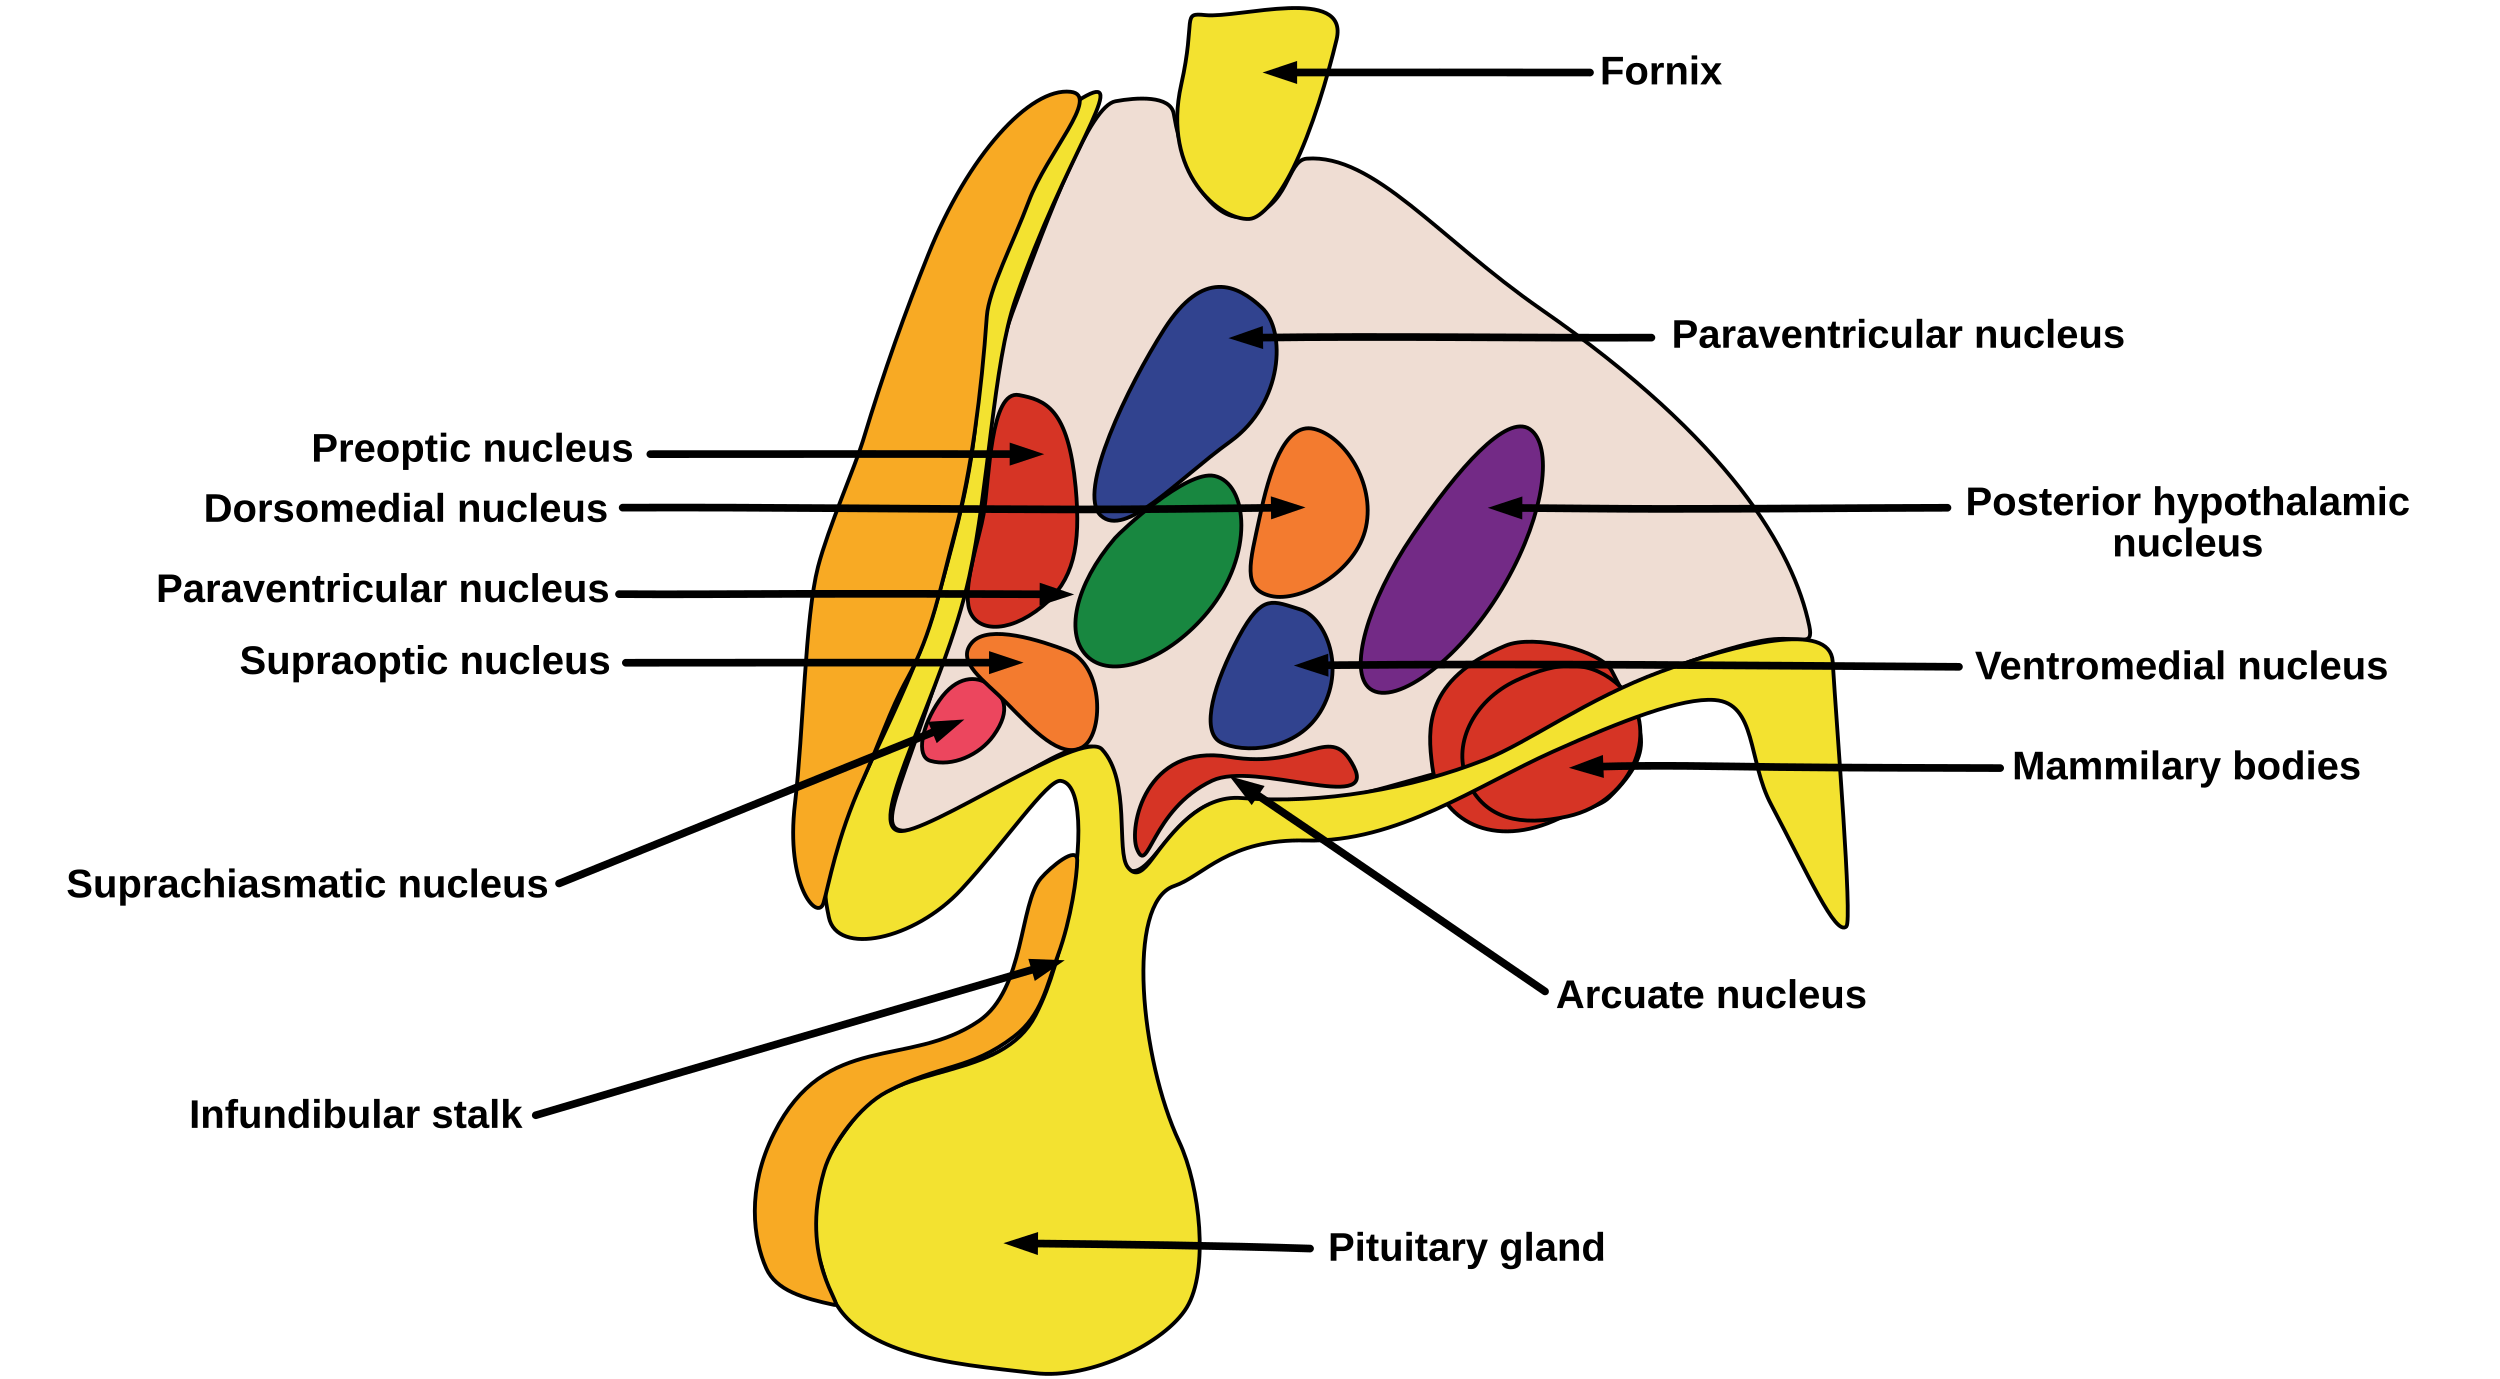
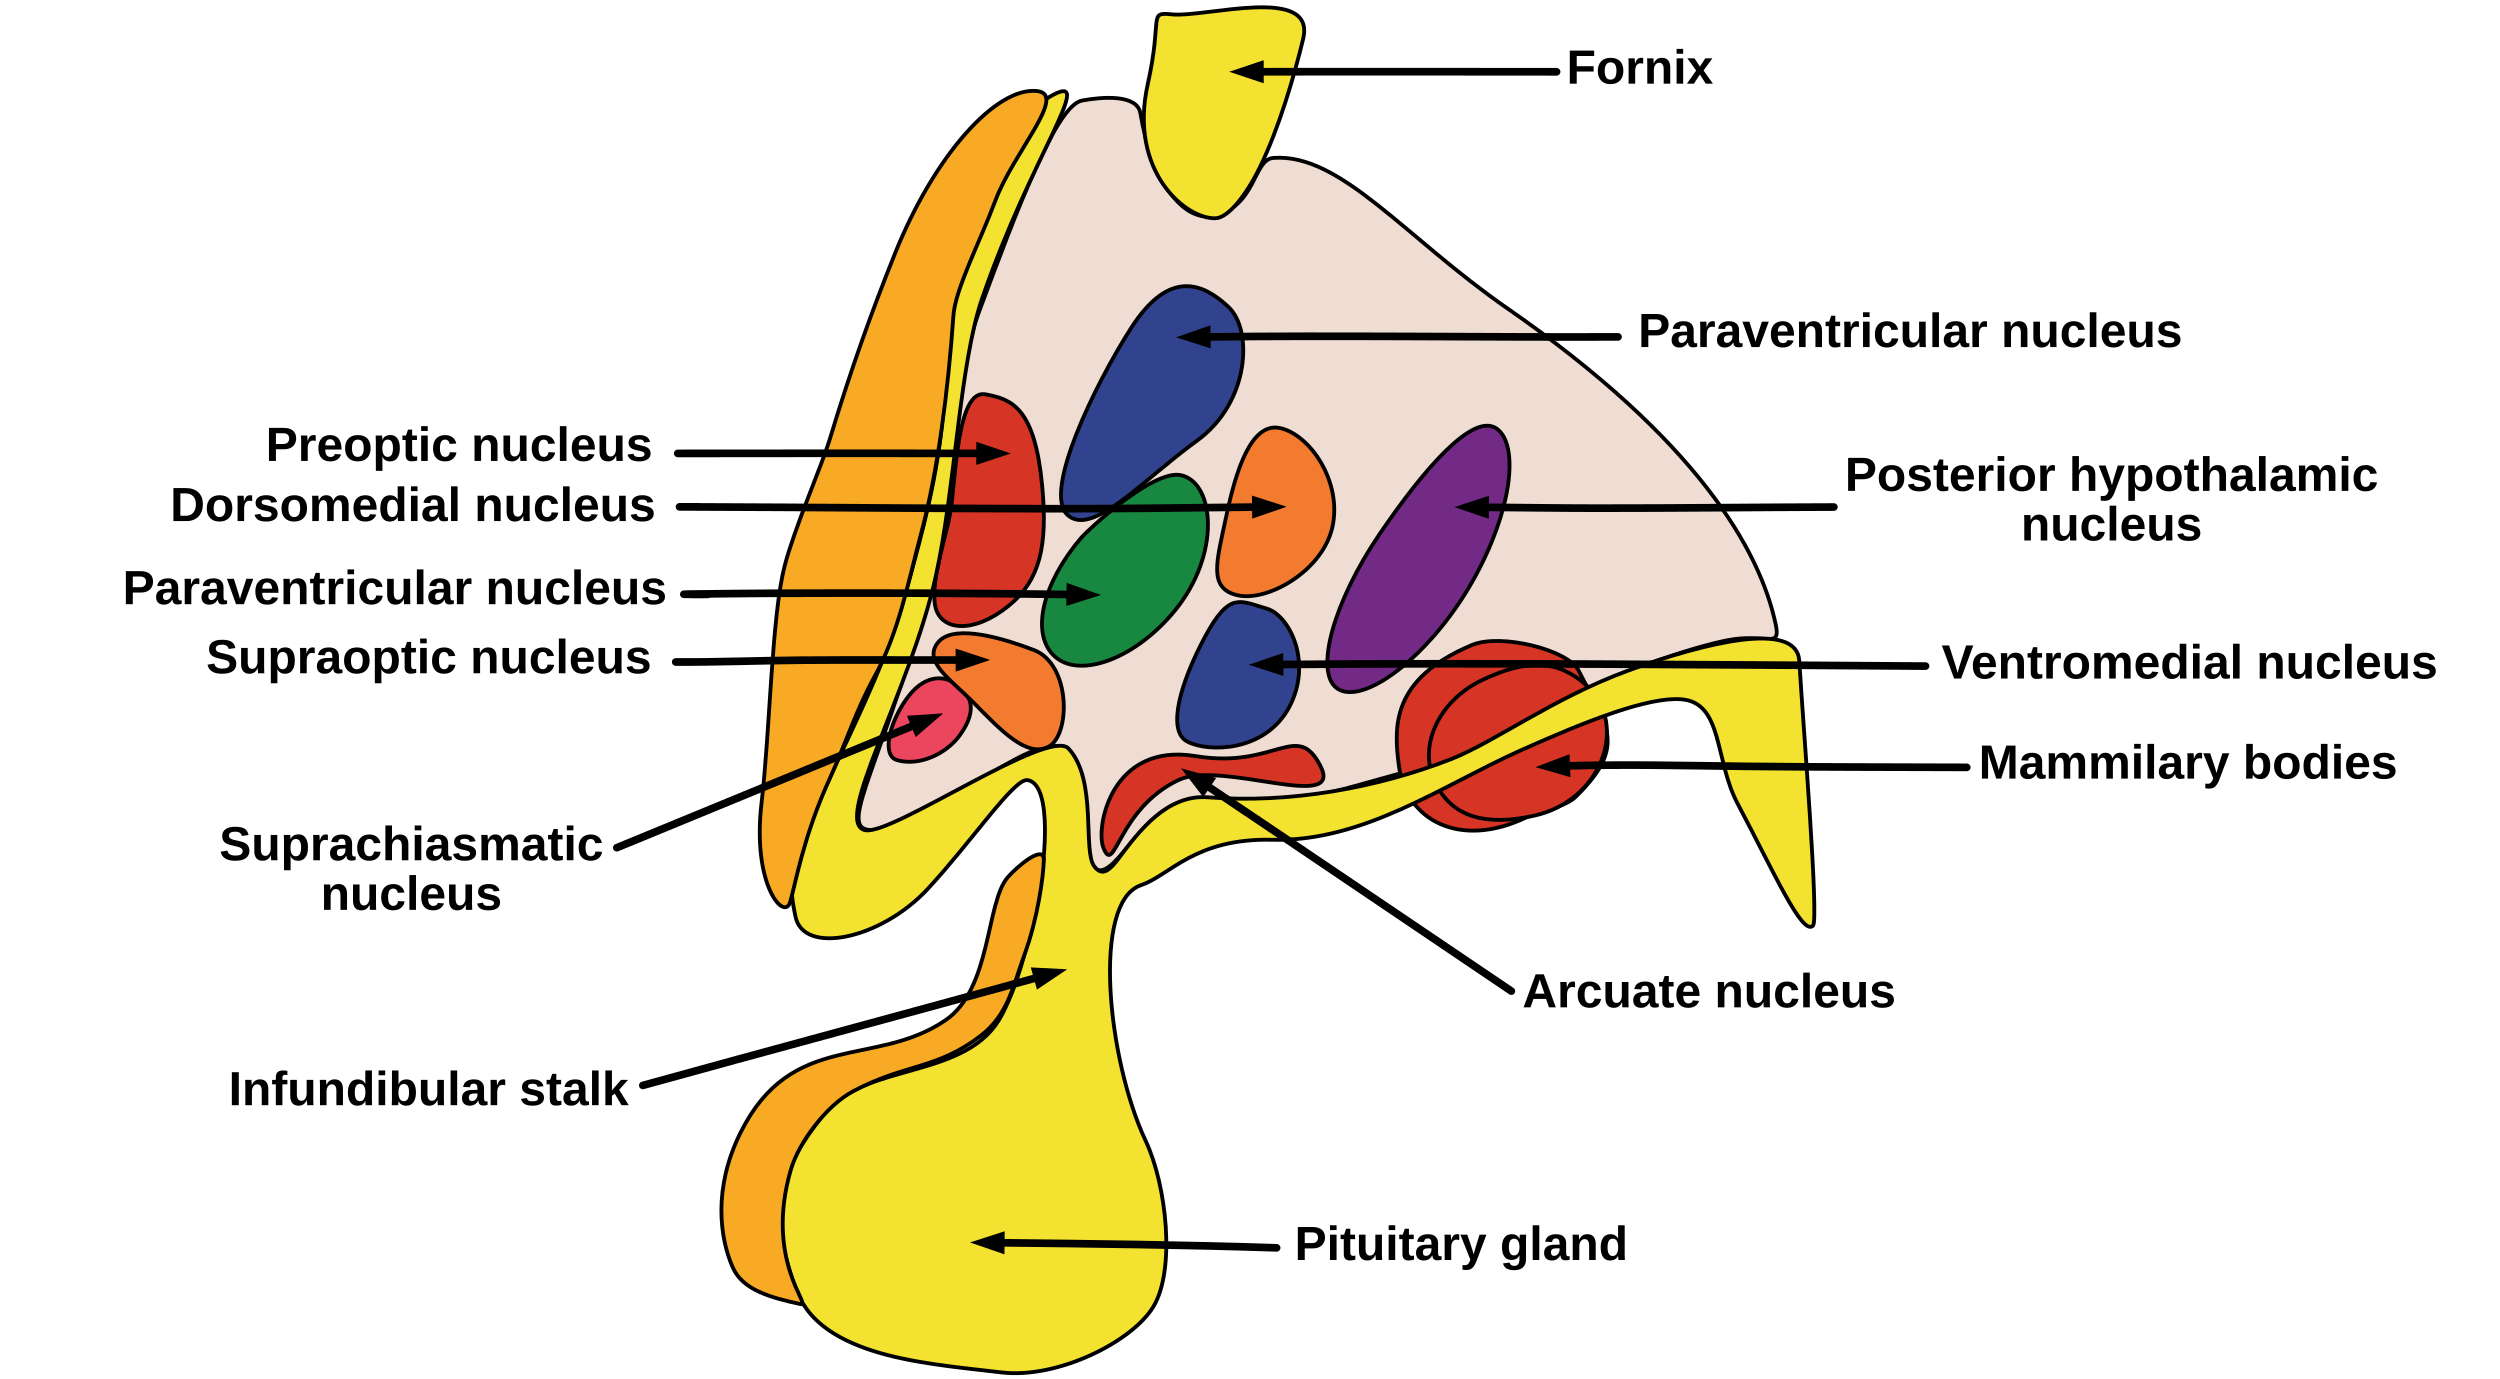
<svg xmlns="http://www.w3.org/2000/svg" width="100%" height="100%" viewBox="0 0 1302 718" version="1.1" xml:space="preserve" style="fill-rule:evenodd;clip-rule:evenodd;stroke-linecap:round;stroke-linejoin:round;stroke-miterlimit:1.5;">
  <g>
-     <text x="1047.92px" y="405.88px" style="font-family:'Arial-BoldMT', 'Arial', sans-serif;font-weight:700;font-size:20.833px;">Mammilary bodies</text>
-     <text x="810.279px" y="525.007px" style="font-family:'Arial-BoldMT', 'Arial', sans-serif;font-weight:700;font-size:20.833px;">Arcuate nucleus</text>
-     <text x="870.569px" y="181.118px" style="font-family:'Arial-BoldMT', 'Arial', sans-serif;font-weight:700;font-size:20.833px;">Paraventricular nucleus</text>
-     <text x="833.281px" y="43.947px" style="font-family:'Arial-BoldMT', 'Arial', sans-serif;font-weight:700;font-size:20.833px;">Fornix</text>
-     <text x="98.509px" y="587.4px" style="font-family:'Arial-BoldMT', 'Arial', sans-serif;font-weight:700;font-size:20.833px;">Infundibular stalk</text>
-     <text x="34.528px" y="467.347px" style="font-family:'Arial-BoldMT', 'Arial', sans-serif;font-weight:700;font-size:20.833px;">Suprachiasmatic nucleus</text>
-     <text x="124.752px" y="351.023px" style="font-family:'Arial-BoldMT', 'Arial', sans-serif;font-weight:700;font-size:20.833px;">Supraoptic nucleus</text>
-     <text x="81.286px" y="313.534px" style="font-family:'Arial-BoldMT', 'Arial', sans-serif;font-weight:700;font-size:20.833px;">Paraventricular nucleus</text>
-     <text x="162.139px" y="240.425px" style="font-family:'Arial-BoldMT', 'Arial', sans-serif;font-weight:700;font-size:20.833px;">Preoptic nucleus</text>
-     <text x="106.051px" y="271.755px" style="font-family:'Arial-BoldMT', 'Arial', sans-serif;font-weight:700;font-size:20.833px;">Dorsomedial nucleus</text>
-     <text x="691.638px" y="656.601px" style="font-family:'Arial-BoldMT', 'Arial', sans-serif;font-weight:700;font-size:20.833px;">Pituitary gland</text>
-     <g transform="matrix(2,0,0,2,93.9429,-364.504)">
-       <text x="464.844px" y="316.386px" style="font-family:'Arial-BoldMT', 'Arial', sans-serif;font-weight:700;font-size:10.417px;">Posterior hypothalamic</text>
-       <text x="503.047px" y="327.143px" style="font-family:'Arial-BoldMT', 'Arial', sans-serif;font-weight:700;font-size:10.417px;">nucleus</text>
+     <text x="1030.52px" y="405.501px" style="font-family:'Arial-BoldMT', 'Arial', sans-serif;font-weight:700;font-size:25px;">Mammilary bodies</text>
+     <text x="792.876px" y="524.627px" style="font-family:'Arial-BoldMT', 'Arial', sans-serif;font-weight:700;font-size:25px;">Arcuate nucleus</text>
+     <text x="853.166px" y="180.739px" style="font-family:'Arial-BoldMT', 'Arial', sans-serif;font-weight:700;font-size:25px;">Paraventricular nucleus</text>
+     <text x="815.878px" y="43.568px" style="font-family:'Arial-BoldMT', 'Arial', sans-serif;font-weight:700;font-size:25px;">Fornix</text>
+     <text x="119.075px" y="575.597px" style="font-family:'Arial-BoldMT', 'Arial', sans-serif;font-weight:700;font-size:25px;">Infundibular stalk</text>
+     <g transform="matrix(2,0,0,2,-815.482,-184.734)">
+       <text x="464.844px" y="316.386px" style="font-family:'Arial-BoldMT', 'Arial', sans-serif;font-weight:700;font-size:12.5px;">Suprachiasmatic</text>
+       <text x="491.248px" y="329.295px" style="font-family:'Arial-BoldMT', 'Arial', sans-serif;font-weight:700;font-size:12.5px;">nucleus</text>
    </g>
-     <text x="1028.56px" y="353.752px" style="font-family:'Arial-BoldMT', 'Arial', sans-serif;font-weight:700;font-size:20.833px;">V<tspan x="1041.31px 1052.9px " y="353.752px 353.752px ">en</tspan>tromedial nucleus</text>
+     <text x="107.349px" y="350.643px" style="font-family:'Arial-BoldMT', 'Arial', sans-serif;font-weight:700;font-size:25px;">Supraoptic nucleus</text>
+     <text x="63.883px" y="314.655px" style="font-family:'Arial-BoldMT', 'Arial', sans-serif;font-weight:700;font-size:25px;">Paraventricular nucleus</text>
+     <text x="138.413px" y="240.046px" style="font-family:'Arial-BoldMT', 'Arial', sans-serif;font-weight:700;font-size:25px;">Preoptic nucleus</text>
+     <text x="88.648px" y="271.375px" style="font-family:'Arial-BoldMT', 'Arial', sans-serif;font-weight:700;font-size:25px;">Dorsomedial nucleus</text>
+     <text x="674.235px" y="656.221px" style="font-family:'Arial-BoldMT', 'Arial', sans-serif;font-weight:700;font-size:25px;">Pituitary gland</text>
+     <g transform="matrix(2,0,0,2,31.1253,-377.123)">
+       <text x="464.844px" y="316.386px" style="font-family:'Arial-BoldMT', 'Arial', sans-serif;font-weight:700;font-size:12.5px;">Posterior hypothalamic</text>
+       <text x="510.687px" y="329.295px" style="font-family:'Arial-BoldMT', 'Arial', sans-serif;font-weight:700;font-size:12.5px;">nucleus</text>
+     </g>
+     <text x="1011.16px" y="353.372px" style="font-family:'Arial-BoldMT', 'Arial', sans-serif;font-weight:700;font-size:25px;">V<tspan x="1026.46px 1040.36px " y="353.372px 353.372px ">en</tspan>tromedial nucleus</text>
  </g>
  <g>
-     <path d="M588.406,453.295c-11.195,-4.522 0.669,-54.26 -16.553,-63.386c-17.219,-9.124 -68.689,39.773 -98.415,42.642c-21.995,2.123 0.564,-25.636 27.525,-122.779c4.029,-14.516 9.628,-34.339 12.092,-56.517c3.07,-27.625 3.694,-62.131 14.128,-90.245c20.465,-55.141 40.454,-107.798 53.748,-110.267c10.875,-2.02 28.732,-3.263 30.381,6.58c5.857,34.978 21.989,56.29 37.29,53.535c23.264,-4.188 21.182,-29.451 31.965,-30.235c35.046,-2.547 68.382,41.306 122.009,78.463c98.442,68.206 131.539,125.626 139.7,164.893c2.459,11.835 -4.888,5 -21.434,7.226c-16.426,2.21 -56.591,15.734 -83.781,28.934c-15.985,7.761 -61.937,34.582 -80.678,38.651c-14.884,3.231 -38.047,10.926 -51.495,13.345c-19.617,3.529 -45.038,2.26 -65.861,2.906c-25.773,0.8 -39.425,40.776 -50.621,36.254Z" style="fill:#efddd3;stroke:#000;stroke-width:2px;" />
-     <path d="M515.381,356.65c7.286,5.272 11.762,12.82 2.029,26.457c-7.232,10.134 -21.583,16.482 -32.873,13.13c-7.846,-2.33 -4.344,-18.465 4.65,-31.429c8.993,-12.964 19.37,-13.095 26.194,-8.158Z" style="fill:#ec465e;stroke:#000;stroke-width:2px;" />
-     <path d="M640.056,394.16c41.667,6.911 52.826,-18.829 65.042,5.182c12.406,24.385 -51.528,-3.252 -73.796,7.224c-32.016,15.061 -33.257,50.704 -39.268,35.3c-4.099,-10.505 3.928,-55.02 48.022,-47.706Z" style="fill:#d63425;stroke:#000;stroke-width:2px;" />
-     <path d="M555.894,338.932c19.331,7.433 19.208,44.524 7.361,50.462c-11.13,5.579 -24.502,-8.517 -39.036,-23.303c-11.606,-11.808 -26.701,-21.336 -18.069,-31.391c8.632,-10.055 36.252,-0.956 49.744,4.232Z" style="fill:#f37b2f;stroke:#000;stroke-width:2px;" />
-     <path d="M530.718,205.75c13.371,2.581 25.65,6.505 29.482,48.055c2.833,30.718 -1.058,48.722 -17.46,62.052c-18.604,15.119 -36.169,13.211 -38.405,-0.517c-2.142,-13.152 5.941,-35.771 7.905,-47.448c3.148,-18.723 3.422,-65.049 18.478,-62.142Z" style="fill:#d63425;stroke:#000;stroke-width:2px;" />
-     <path d="M677.148,317.364c11.837,3.44 24.151,28.163 11.567,51.474c-12.583,23.311 -42.238,23.544 -53.085,17.688c-10.847,-5.855 -3.093,-31.464 9.49,-54.775c12.584,-23.311 17.86,-18.504 32.028,-14.387Z" style="fill:#31438f;stroke:#000;stroke-width:2px;" />
-     <path d="M657.188,160.236c12.817,11.979 11.141,49.776 -16.457,69.713c-28.314,20.456 -54.629,50.515 -67.446,38.536c-12.817,-11.979 14.257,-67.625 33.056,-97.065c20.277,-31.755 38.03,-23.163 50.847,-11.184Z" style="fill:#31438f;stroke:#000;stroke-width:2px;" />
-     <path d="M632.5,247.868c17.466,3.86 20.974,41.057 -3.327,70.651c-20.204,24.604 -48.808,35.42 -62.076,24.065c-13.268,-11.355 -7.172,-38.106 13.528,-62.294c2.789,-3.258 37.12,-35.681 51.875,-32.422Z" style="fill:#188740;stroke:#000;stroke-width:2px;" />
-     <path d="M796.728,223.507c12.067,8.195 8.352,43.026 -12.599,79.9c-22.109,38.911 -57.242,65.175 -70.533,55.369c-11.738,-8.66 -1.673,-44.959 22.153,-80.043c23.827,-35.084 48.912,-63.421 60.979,-55.226Z" style="fill:#732a86;stroke:#000;stroke-width:2px;" />
-     <path d="M684.276,223.364c15.517,3.567 32.046,27.843 27.131,51.108c-4.916,23.265 -33.958,39.492 -49.475,35.924c-15.518,-3.568 -10.871,-17.583 -5.956,-40.848c4.915,-23.265 12.782,-49.752 28.3,-46.184Z" style="fill:#f37b2f;stroke:#000;stroke-width:2px;" />
-     <path d="M784.036,336.283c14.909,-6.236 50.103,2.499 55.541,13.394c14.153,28.357 26.007,38.653 -1.6,65.727c-5.505,5.399 -18.179,7.066 -25.697,10.679c-34.378,16.521 -62.599,1.724 -66.326,-26.852c-2.592,-19.871 -4.413,-45.174 38.082,-62.948Z" style="fill:#d63425;stroke:#000;stroke-width:2px;" />
-     <path d="M789.599,354.409c22.64,-10.677 39.311,-10.9 54.517,3.412c21.435,20.175 7.547,59.559 -27.734,67.362c-24.494,5.418 -42.747,1.383 -51.713,-17.629c-8.965,-19.011 2.29,-42.468 24.93,-53.145Z" style="fill:#d63425;stroke:#000;stroke-width:2px;" />
-     <path d="M565.867,49.786c22.254,-11.811 -11.287,31.719 -36.911,105.805c-11.858,34.283 -14.016,98.788 -24.143,144.648c-13.452,60.913 -54.265,128.774 -36.83,132.499c13.918,2.974 95.575,-53.696 105.926,-42.503c15.174,16.409 7.177,53.29 13.43,61.399c4.197,5.444 7.969,2.092 12.908,-4.519c10.249,-13.713 24.908,-33.19 46.302,-31.501c42.309,3.339 88.152,-4.815 126.786,-19.957c21.938,-8.598 53.617,-31.965 91.637,-45.894c40.136,-14.704 88.196,-26.522 89.484,-5.292c2.108,34.757 10.313,134.964 7.147,138.026c-5.634,5.45 -20.155,-27.539 -39.227,-63.533c-12.136,-22.903 -7.509,-52.704 -29.364,-54.4c-17.031,-1.321 -48.195,10.713 -84.168,26.846c-40.032,17.954 -81.338,47.495 -128.649,46.321c-40.592,-1.007 -53.436,18.543 -68.673,23.701c-25.527,8.643 -17.495,90.5 2.576,133.168c10.98,23.343 15.518,67.292 3.963,86.325c-11.096,18.278 -49.762,37.635 -78.97,34.215c-21.565,-2.526 -47.429,-4.771 -67.857,-11.48c-35.946,-11.807 -39.239,-30.36 -43.413,-44.32c-5.754,-19.24 -15.338,-35.766 18.626,-78.746c21.749,-27.523 75.253,-17.564 92.857,-51.856c8.624,-16.798 12.291,-33.593 16.672,-51.492c6.487,-26.501 9.795,-69.041 -3.602,-70.589c-6.932,-0.801 -29.032,32.136 -51.793,56.655c-24.471,26.362 -64.786,34.757 -68.913,14.359c-2.306,-11.402 -3.434,-17.232 2.324,-35.031c10.112,-31.259 42.088,-86.197 54.024,-129.782c6.489,-23.695 15.48,-54.05 19.237,-84.973c4.342,-35.736 3.031,-73.263 14.264,-94.471c25.225,-47.624 20.995,-71.233 44.35,-83.628Z" style="fill:#f3e230;stroke:#000;stroke-width:2px;" />
-     <path d="M557.572,47.809c16.007,1.808 -12.379,31.854 -21.855,57.236c-7.825,20.958 -20.818,45.874 -21.784,59.761c-2.751,39.511 -8.198,81.126 -16.537,112.332c-7.556,28.273 -11.812,52.588 -24.999,76.491c-8.962,16.245 -14.742,34.369 -23.199,52.996c-13.63,30.019 -17.602,54.722 -20.31,63.613c-3.067,10.071 -19.93,-9.092 -14.867,-51.716c4.4,-37.034 5.239,-97.269 12.024,-123.387c5.2,-20.016 19.464,-52.64 23.277,-65.265c11.38,-37.685 22.129,-67.317 34.071,-97.163c20.716,-51.775 52.982,-87.292 74.179,-84.898Z" style="fill:#f8aa24;stroke:#000;stroke-width:2px;" />
-     <path d="M561.011,448.1c-0.062,7.823 -3.064,30.429 -10.061,49.455c-5.977,16.253 -8.422,31.145 -22.703,42.16c-23.037,17.771 -39.364,14.497 -66.594,29.019c-13.641,7.274 -28.171,26.33 -32.412,40.932c-13.648,46.981 10.863,71.127 5.265,69.931c-16.22,-3.465 -30.323,-7.527 -35.442,-19.059c-6.661,-15.004 -10.581,-41.107 4.125,-70.507c26.642,-53.261 70.045,-33.342 106.642,-58.332c23.908,-16.325 21.042,-61.21 32.324,-74.344c5.074,-5.907 18.921,-17.38 18.856,-9.255Z" style="fill:#f8aa24;stroke:#000;stroke-width:2px;" />
-     <path d="M627.749,7.872c17.163,1.776 75.173,-15.7 68.323,12.805c-4.569,19.01 -12.632,46.771 -22.667,67.102c-7.374,14.94 -16.437,25.904 -22.792,26.253c-15.214,0.836 -45.712,-24.067 -35.443,-69.912c7.835,-34.984 -0.112,-37.562 12.579,-36.248Z" style="fill:#f3e230;stroke:#000;stroke-width:2px;" />
+     <path d="M571.003,452.916c-11.195,-4.522 0.669,-54.26 -16.553,-63.386c-17.218,-9.125 -68.689,39.773 -98.415,42.642c-21.994,2.122 0.565,-25.636 27.526,-122.78c4.028,-14.515 9.627,-34.338 12.092,-56.516c3.069,-27.626 3.693,-62.132 14.127,-90.245c20.465,-55.141 40.454,-107.798 53.749,-110.268c10.874,-2.02 28.731,-3.262 30.38,6.581c5.858,34.978 21.99,56.29 37.29,53.535c23.264,-4.189 21.183,-29.451 31.966,-30.235c35.045,-2.548 68.381,41.306 122.009,78.462c98.441,68.207 131.539,125.627 139.699,164.893c2.459,11.835 -4.888,5.001 -21.434,7.227c-16.426,2.209 -56.591,15.733 -83.781,28.934c-15.985,7.761 -61.937,34.582 -80.677,38.65c-14.885,3.232 -38.047,10.927 -51.496,13.346c-19.616,3.528 -45.037,2.26 -65.861,2.906c-25.773,0.8 -39.425,40.776 -50.621,36.254Z" style="fill:#efddd3;stroke:#000;stroke-width:2px;" />
+     <path d="M497.978,356.271c7.287,5.272 11.762,12.82 2.03,26.457c-7.233,10.134 -21.583,16.482 -32.873,13.129c-7.847,-2.33 -4.344,-18.464 4.649,-31.428c8.994,-12.964 19.37,-13.095 26.194,-8.158Z" style="fill:#ec465e;stroke:#000;stroke-width:2px;" />
+     <path d="M622.654,393.781c41.666,6.911 52.825,-18.829 65.042,5.182c12.406,24.385 -51.528,-3.252 -73.797,7.223c-32.016,15.061 -33.257,50.704 -39.268,35.3c-4.099,-10.504 3.928,-55.019 48.023,-47.705Z" style="fill:#d63425;stroke:#000;stroke-width:2px;" />
+     <path d="M538.492,338.553c19.33,7.433 19.207,44.523 7.36,50.461c-11.13,5.579 -24.502,-8.516 -39.036,-23.303c-11.605,-11.807 -26.701,-21.336 -18.069,-31.391c8.632,-10.054 36.252,-0.955 49.745,4.233Z" style="fill:#f37b2f;stroke:#000;stroke-width:2px;" />
+     <path d="M513.316,205.37c13.37,2.582 25.649,6.506 29.481,48.055c2.834,30.719 -1.058,48.722 -17.46,62.052c-18.604,15.119 -36.169,13.212 -38.405,-0.517c-2.142,-13.151 5.942,-35.77 7.905,-47.447c3.148,-18.723 3.422,-65.049 18.479,-62.143Z" style="fill:#d63425;stroke:#000;stroke-width:2px;" />
+     <path d="M659.745,316.985c11.837,3.439 24.151,28.163 11.568,51.474c-12.584,23.311 -42.239,23.543 -53.086,17.688c-10.847,-5.855 -3.093,-31.465 9.49,-54.776c12.584,-23.311 17.861,-18.504 32.028,-14.386Z" style="fill:#31438f;stroke:#000;stroke-width:2px;" />
+     <path d="M639.785,159.857c12.817,11.979 11.141,49.775 -16.456,69.713c-28.315,20.455 -54.63,50.515 -67.447,38.536c-12.817,-11.98 14.257,-67.625 33.056,-97.065c20.278,-31.756 38.03,-23.164 50.847,-11.184Z" style="fill:#31438f;stroke:#000;stroke-width:2px;" />
+     <path d="M615.097,247.489c17.466,3.859 20.974,41.056 -3.327,70.651c-20.203,24.604 -48.808,35.419 -62.076,24.065c-13.268,-11.355 -7.171,-38.106 13.529,-62.294c2.788,-3.259 37.119,-35.682 51.874,-32.422Z" style="fill:#188740;stroke:#000;stroke-width:2px;" />
+     <path d="M779.325,223.128c12.067,8.195 8.353,43.026 -12.598,79.899c-22.11,38.912 -57.243,65.176 -70.534,55.37c-11.738,-8.66 -1.673,-44.959 22.154,-80.043c23.826,-35.084 48.911,-63.422 60.978,-55.226Z" style="fill:#732a86;stroke:#000;stroke-width:2px;" />
+     <path d="M666.873,222.984c15.518,3.568 32.046,27.844 27.131,51.109c-4.915,23.264 -33.957,39.491 -49.475,35.924c-15.518,-3.568 -10.871,-17.584 -5.956,-40.849c4.916,-23.265 12.782,-49.751 28.3,-46.184Z" style="fill:#f37b2f;stroke:#000;stroke-width:2px;" />
+     <path d="M766.633,335.904c14.91,-6.237 50.104,2.499 55.541,13.393c14.153,28.357 26.007,38.654 -1.599,65.727c-5.506,5.4 -18.18,7.066 -25.698,10.679c-34.377,16.522 -62.599,1.725 -66.326,-26.852c-2.591,-19.871 -4.412,-45.173 38.082,-62.947Z" style="fill:#d63425;stroke:#000;stroke-width:2px;" />
+     <path d="M772.196,354.029c22.64,-10.676 39.312,-10.899 54.518,3.413c21.434,20.174 7.546,59.559 -27.735,67.362c-24.494,5.417 -42.747,1.382 -51.712,-17.629c-8.966,-19.011 2.289,-42.469 24.929,-53.146Z" style="fill:#d63425;stroke:#000;stroke-width:2px;" />
+     <path d="M548.464,49.406c22.254,-11.81 -11.287,31.719 -36.911,105.806c-11.857,34.283 -14.016,98.787 -24.143,144.648c-13.451,60.912 -54.264,128.773 -36.83,132.499c13.919,2.974 95.575,-53.696 105.926,-42.503c15.174,16.408 7.178,53.29 13.43,61.399c4.198,5.444 7.969,2.091 12.909,-4.519c10.248,-13.714 24.907,-33.19 46.301,-31.502c42.309,3.339 88.152,-4.814 126.786,-19.956c21.939,-8.598 53.618,-31.966 91.637,-45.894c40.137,-14.704 88.196,-26.522 89.484,-5.292c2.109,34.757 10.314,134.963 7.147,138.026c-5.634,5.45 -20.155,-27.54 -39.227,-63.534c-12.135,-22.902 -7.508,-52.703 -29.364,-54.399c-17.031,-1.322 -48.194,10.712 -84.167,26.846c-40.032,17.954 -81.339,47.494 -128.649,46.321c-40.592,-1.007 -53.437,18.543 -68.674,23.701c-25.527,8.642 -17.495,90.5 2.576,133.168c10.98,23.343 15.518,67.291 3.964,86.325c-11.097,18.278 -49.763,37.635 -78.971,34.214c-21.565,-2.525 -47.428,-4.77 -67.856,-11.48c-35.947,-11.806 -39.239,-30.359 -43.414,-44.319c-5.754,-19.24 -15.338,-35.767 18.626,-78.747c21.749,-27.523 75.253,-17.563 92.857,-51.855c8.624,-16.799 12.291,-33.593 16.673,-51.492c6.487,-26.501 9.794,-69.041 -3.603,-70.589c-6.931,-0.801 -29.032,32.135 -51.792,56.655c-24.471,26.361 -64.787,34.757 -68.913,14.358c-2.307,-11.401 -3.435,-17.231 2.323,-35.03c10.113,-31.259 42.088,-86.197 54.024,-129.782c6.489,-23.695 15.481,-54.051 19.238,-84.973c4.341,-35.736 3.03,-73.263 14.263,-94.472c25.226,-47.623 20.995,-71.233 44.35,-83.628Z" style="fill:#f3e230;stroke:#000;stroke-width:2px;" />
+     <path d="M540.169,47.429c16.007,1.808 -12.379,31.855 -21.855,57.237c-7.824,20.958 -20.818,45.873 -21.784,59.76c-2.75,39.512 -8.198,81.126 -16.537,112.333c-7.555,28.273 -11.812,52.588 -24.999,76.491c-8.962,16.245 -14.742,34.368 -23.199,52.996c-13.629,30.019 -17.601,54.722 -20.309,63.612c-3.068,10.072 -19.931,-9.092 -14.868,-51.716c4.4,-37.033 5.239,-97.268 12.024,-123.386c5.2,-20.016 19.464,-52.641 23.277,-65.266c11.38,-37.684 22.129,-67.316 34.071,-97.163c20.716,-51.774 52.982,-87.292 74.179,-84.898Z" style="fill:#f8aa24;stroke:#000;stroke-width:2px;" />
+     <path d="M543.609,447.721c-0.063,7.823 -3.065,30.429 -10.062,49.455c-5.976,16.253 -8.422,31.144 -22.702,42.16c-23.038,17.77 -39.365,14.496 -66.595,29.018c-13.641,7.275 -28.171,26.331 -32.412,40.933c-13.648,46.981 10.863,71.126 5.265,69.93c-16.22,-3.464 -30.322,-7.526 -35.442,-19.058c-6.661,-15.005 -10.581,-41.107 4.126,-70.507c26.642,-53.261 70.044,-33.343 106.642,-58.333c23.907,-16.325 21.041,-61.209 32.323,-74.344c5.074,-5.907 18.921,-17.38 18.857,-9.254Z" style="fill:#f8aa24;stroke:#000;stroke-width:2px;" />
+     <path d="M610.347,7.492c17.162,1.776 75.172,-15.699 68.322,12.806c-4.569,19.01 -12.632,46.77 -22.666,67.101c-7.374,14.941 -16.437,25.905 -22.792,26.254c-15.215,0.836 -45.713,-24.067 -35.444,-69.913c7.836,-34.983 -0.112,-37.561 12.58,-36.248Z" style="fill:#f3e230;stroke:#000;stroke-width:2px;" />
  </g>
  <g>
-     <path d="M675.53,31.742l-17.994,6.016l18.005,5.984l-0.011,-12Z" />
-     <path d="M671.937,39.745c52.253,-0.046 103.651,-0.052 156.131,0.028c1.104,0.002 2.002,-0.893 2.003,-1.997c0.002,-1.103 -0.893,-2.001 -1.997,-2.003c-52.483,-0.08 -103.884,-0.074 -156.14,-0.028c-1.104,0.001 -1.999,0.898 -1.998,2.002c0.001,1.103 0.898,1.999 2.001,1.998Z" />
-     <path d="M657.666,169.806l-17.904,6.281l18.091,5.718l-0.187,-11.999Z" />
-     <path d="M654.187,177.862c68.333,-0.915 137.485,0.248 205.879,-0.028c1.104,-0.004 1.997,-0.904 1.992,-2.008c-0.004,-1.103 -0.904,-1.996 -2.008,-1.991c-68.407,0.275 -137.571,-0.888 -205.917,0.027c-1.103,0.015 -1.988,0.923 -1.973,2.027c0.015,1.104 0.923,1.988 2.027,1.973Z" />
-     <path d="M792.846,258.552l-18.028,5.914l17.971,6.086l0.057,-12Z" />
-     <path d="M789.205,266.535c25.225,0.159 50.4,0.489 75.679,0.502c49.884,0.025 99.555,-0.481 149.357,-0.588c1.104,-0.003 1.998,-0.901 1.996,-2.005c-0.002,-1.104 -0.9,-1.998 -2.004,-1.995c-49.799,0.107 -99.467,0.613 -149.347,0.588c-25.271,-0.013 -50.438,-0.343 -75.656,-0.502c-1.103,-0.007 -2.005,0.883 -2.012,1.987c-0.007,1.104 0.883,2.006 1.987,2.013Z" />
-     <path d="M691.736,340.43l-17.939,6.181l18.059,5.819l-0.12,-12Z" />
-     <path d="M688.215,348.466c110.719,-1.015 221.215,0.172 331.998,0.814c1.104,0.007 2.006,-0.884 2.012,-1.988c0.006,-1.104 -0.885,-2.005 -1.988,-2.012c-110.804,-0.642 -221.32,-1.829 -332.059,-0.814c-1.104,0.01 -1.992,0.915 -1.982,2.018c0.01,1.104 0.915,1.992 2.019,1.982Z" />
-     <path d="M834.8,393.166l-17.742,6.723l18.227,5.267l-0.485,-11.99Z" />
-     <path d="M831.508,401.306c31.235,-0.97 63.272,-0.181 94.66,0.179c38.478,0.441 76.998,0.368 115.509,0.538c1.104,0.005 2.004,-0.887 2.009,-1.991c0.005,-1.104 -0.887,-2.004 -1.991,-2.009c-38.502,-0.17 -77.012,-0.097 -115.482,-0.538c-31.444,-0.361 -63.538,-1.149 -94.829,-0.177c-1.104,0.034 -1.971,0.957 -1.937,2.061c0.034,1.103 0.958,1.971 2.061,1.937Z" />
-     <path d="M538.917,510.892l15.605,-10.792l-18.96,-0.729l3.355,11.521Z" />
-     <path d="M540.137,502.205c-89.164,25.959 -178.57,51.963 -261.688,76.694c-1.058,0.315 -1.662,1.429 -1.347,2.487c0.315,1.058 1.429,1.662 2.487,1.347c83.112,-24.729 172.51,-50.731 261.666,-76.688c1.06,-0.308 1.67,-1.419 1.361,-2.479c-0.308,-1.06 -1.419,-1.67 -2.479,-1.361Z" />
-     <path d="M487.831,387.028l14.426,-12.324l-18.935,1.203l4.509,11.121Z" />
-     <path d="M488.161,378.261c-67.222,27.249 -131.379,53.137 -197.759,80.005c-1.023,0.414 -1.518,1.581 -1.104,2.604c0.415,1.023 1.582,1.517 2.605,1.103c66.38,-26.867 130.538,-52.756 197.761,-80.005c1.023,-0.414 1.517,-1.582 1.102,-2.605c-0.415,-1.023 -1.582,-1.516 -2.605,-1.102Z" />
-     <path d="M515.098,351.098l17.999,-6.004l-18.001,-5.996l0.002,12Z" />
-     <path d="M518.697,343.097c-36.802,0.006 -73.686,-0.009 -110.388,0.006c-27.457,0.011 -54.832,0.064 -82.367,0.056c-1.104,0 -2,0.896 -2.001,2c-0,1.104 0.896,2 2,2c27.536,0.008 54.911,-0.045 82.37,-0.056c36.701,-0.015 73.585,-0 110.386,-0.006c1.104,0 2,-0.896 2,-2c-0,-1.104 -0.897,-2 -2,-2Z" />
-     <path d="M541.407,315.487l18.038,-5.885l-17.961,-6.115l-0.077,12Z" />
-     <path d="M545.057,307.51c-43.212,-0.254 -86.244,-0.298 -129.687,-0.224c-29.908,0.051 -63.12,0.38 -92.971,0.14c-1.103,-0.009 -2.007,0.88 -2.016,1.984c-0.009,1.104 0.88,2.007 1.984,2.016c29.863,0.24 63.09,-0.089 93.01,-0.14c43.432,-0.074 86.455,-0.03 129.657,0.224c1.104,0.006 2.005,-0.885 2.012,-1.988c0.006,-1.104 -0.885,-2.006 -1.989,-2.012Z" />
-     <path d="M661.987,270.486l17.93,-6.205l-18.067,-5.794l0.137,11.999Z" />
-     <path d="M665.494,262.445c-35.663,0.421 -72.037,0.928 -107.774,0.876c-77.629,-0.114 -155.707,-1.226 -233.447,-0.936c-1.104,0.004 -1.997,0.904 -1.993,2.008c0.004,1.103 0.904,1.996 2.008,1.992c77.733,-0.29 155.804,0.822 233.426,0.936c35.754,0.052 72.146,-0.455 107.828,-0.876c1.103,-0.013 1.989,-0.92 1.976,-2.023c-0.013,-1.104 -0.92,-1.99 -2.024,-1.977Z" />
-     <path d="M525.836,242.501l18.009,-5.972l-17.991,-6.028l-0.018,12Z" />
-     <path d="M529.448,234.507c-25.68,-0.04 -51.421,-0.077 -77.318,-0.064c-37.744,0.02 -75.583,0.102 -113.434,0.073c-1.104,-0 -2.001,0.895 -2.001,1.999c-0.001,1.104 0.894,2.001 1.998,2.001c37.853,0.029 75.694,-0.053 113.439,-0.073c25.894,-0.013 51.633,0.024 77.31,0.064c1.104,0.002 2.001,-0.893 2.003,-1.997c0.002,-1.104 -0.893,-2.001 -1.997,-2.003Z" />
-     <path d="M658.609,409.364l-18.276,-5.097l11.562,15.043l6.714,-9.946Z" />
-     <path d="M651.148,413.98c56.65,38.292 99.545,68.053 152.403,104.022c0.913,0.621 2.158,0.384 2.779,-0.528c0.621,-0.913 0.384,-2.158 -0.528,-2.779c-52.862,-35.972 -95.761,-65.734 -152.414,-104.029c-0.914,-0.618 -2.159,-0.377 -2.777,0.537c-0.618,0.915 -0.377,2.159 0.537,2.777Z" />
-     <path d="M540.64,641.631l-18.063,5.807l17.935,6.192l0.128,-11.999Z" />
-     <path d="M536.955,649.592c48.399,0.517 96.727,1.071 145.252,2.659c1.103,0.036 2.028,-0.831 2.064,-1.934c0.036,-1.103 -0.83,-2.028 -1.933,-2.064c-48.555,-1.589 -96.912,-2.143 -145.341,-2.661c-1.103,-0.012 -2.009,0.875 -2.021,1.978c-0.012,1.104 0.875,2.01 1.979,2.022Z" />
+     <path d="M658.127,31.362l-17.994,6.017l18.006,5.983l-0.012,-12Z" />
+     <path d="M654.535,39.366c52.252,-0.046 103.65,-0.053 156.131,0.028c1.103,0.002 2.001,-0.893 2.003,-1.997c0.001,-1.104 -0.893,-2.001 -1.997,-2.003c-52.484,-0.081 -103.885,-0.074 -156.141,-0.028c-1.104,0 -1.999,0.897 -1.998,2.001c0.001,1.104 0.898,1.999 2.002,1.999Z" />
+     <path d="M630.356,169.429l-17.905,6.279l18.091,5.72l-0.186,-11.999Z" />
+     <path d="M626.876,177.484c69.5,-0.918 147.352,0.247 215.787,-0.029c1.104,-0.004 1.997,-0.904 1.992,-2.008c-0.004,-1.104 -0.904,-1.996 -2.008,-1.992c-68.446,0.276 -146.312,-0.889 -215.824,0.029c-1.104,0.015 -1.988,0.923 -1.974,2.027c0.015,1.103 0.923,1.988 2.027,1.973Z" />
+     <path d="M775.452,258.198l-18.037,5.889l17.963,6.111l0.074,-12Z" />
+     <path d="M771.798,266.175c19.987,0.166 39.94,0.47 59.972,0.483c41.183,0.025 82.191,-0.481 123.306,-0.589c1.104,-0.003 1.998,-0.901 1.995,-2.005c-0.003,-1.104 -0.902,-1.998 -2.006,-1.995c-41.111,0.108 -82.114,0.614 -123.293,0.589c-20.022,-0.013 -39.964,-0.317 -59.941,-0.482c-1.103,-0.01 -2.007,0.879 -2.016,1.983c-0.009,1.104 0.88,2.007 1.983,2.016Z" />
+     <path d="M668.284,340.054l-17.94,6.177l18.059,5.822l-0.119,-11.999Z" />
+     <path d="M664.762,348.089c112.737,-1.019 225.247,0.169 338.049,0.812c1.104,0.006 2.005,-0.885 2.011,-1.989c0.006,-1.103 -0.885,-2.005 -1.988,-2.011c-112.822,-0.643 -225.351,-1.831 -338.108,-0.812c-1.104,0.01 -1.992,0.914 -1.982,2.018c0.01,1.104 0.914,1.992 2.018,1.982Z" />
+     <path d="M817.398,392.787l-17.743,6.722l18.228,5.268l-0.485,-11.99Z" />
+     <path d="M814.105,400.926c31.235,-0.97 63.272,-0.181 94.66,0.179c38.478,0.442 76.998,0.368 115.51,0.539c1.103,0.005 2.003,-0.887 2.008,-1.991c0.005,-1.104 -0.887,-2.004 -1.991,-2.009c-38.502,-0.171 -77.012,-0.097 -115.481,-0.539c-31.445,-0.36 -63.539,-1.148 -94.83,-0.177c-1.103,0.035 -1.971,0.958 -1.937,2.061c0.034,1.104 0.958,1.972 2.061,1.937Z" />
+     <path d="M540.042,515.392l15.751,-10.579l-18.948,-0.988l3.197,11.567Z" />
+     <path d="M541.381,506.721c-67.946,18.738 -144.924,39.401 -207.13,56.639c-1.063,0.294 -1.688,1.397 -1.393,2.461c0.295,1.064 1.398,1.688 2.461,1.393c62.205,-17.237 139.181,-37.899 207.126,-56.637c1.064,-0.293 1.69,-1.395 1.396,-2.459c-0.293,-1.064 -1.395,-1.69 -2.46,-1.397Z" />
+     <path d="M476.892,383.872l14.371,-12.388l-18.93,1.288l4.559,11.1Z" />
+     <path d="M477.183,375.105c-51.936,21.343 -106.198,43.796 -156.706,64.527c-1.022,0.42 -1.51,1.589 -1.091,2.61c0.419,1.021 1.588,1.51 2.609,1.091c50.51,-20.731 104.772,-43.185 156.708,-64.529c1.021,-0.419 1.509,-1.589 1.09,-2.61c-0.42,-1.021 -1.589,-1.509 -2.61,-1.089Z" />
+     <path d="M497.72,349.766l17.974,-6.076l-18.025,-5.924l0.051,12Z" />
+     <path d="M501.29,341.751c-28.097,0.064 -56.248,-0.15 -84.264,0.083c-21.697,0.18 -43.329,1.06 -65.089,0.935c-1.103,-0.007 -2.005,0.884 -2.011,1.988c-0.006,1.104 0.885,2.005 1.988,2.011c21.779,0.126 43.429,-0.754 65.145,-0.934c28.009,-0.233 56.151,-0.019 84.24,-0.083c1.104,-0.003 1.998,-0.901 1.995,-2.005c-0.002,-1.104 -0.9,-1.998 -2.004,-1.995Z" />
+     <path d="M555.318,315.576l18.092,-5.716l-17.903,-6.282l-0.189,11.998Z" />
+     <path d="M369.783,311.276c-0.221,0.126 -0.506,0.228 -0.869,0.265c-0.468,0.048 -3.557,0.069 -6.603,0.057c-3.109,-0.013 -6.172,-0.074 -6.472,-0.126c-0.711,-0.123 -1.03,-0.49 -1.147,-0.615c-0.577,-0.621 -0.637,-1.284 -0.461,-1.908c0.059,-0.207 0.295,-1.228 1.641,-1.44c0.255,-0.04 2.176,-0.106 6.859,-0.156c14.375,-0.154 28.626,-0.331 42.287,-0.387c51.595,-0.212 102.695,-0.081 154.023,0.668c1.104,0.016 1.987,0.925 1.971,2.029c-0.016,1.104 -0.926,1.987 -2.029,1.971c-51.303,-0.749 -102.378,-0.88 -153.948,-0.668c-11.429,0.047 -23.27,0.178 -35.252,0.31Z" />
+     <path d="M652.151,270.101l17.932,-6.199l-18.065,-5.8l0.133,11.999Z" />
+     <path d="M364.537,262.012c60.152,0.19 120.383,0.843 180.352,0.93c36.731,0.052 74.12,-0.459 110.772,-0.88c1.104,-0.013 2.01,0.873 2.023,1.977c0.013,1.103 -0.873,2.01 -1.977,2.023c-36.669,0.421 -74.075,0.932 -110.824,0.88c-61.794,-0.089 -123.865,-0.78 -185.835,-0.948c-3.39,-0.009 -4.859,-0.017 -5.133,-0.024c-0.443,-0.011 -0.66,-0.114 -0.688,-0.124c-0.849,-0.311 -1.092,-0.909 -1.2,-1.219c-0.206,-0.589 -0.167,-1.186 0.229,-1.775c0.052,-0.078 0.419,-0.803 1.526,-0.88c0.044,-0.003 0.325,-0.009 0.773,-0.011c1.944,-0.011 7.662,-0.013 9.233,-0.003c0.1,0 0.193,0.003 0.279,0.009l0.017,-0.001l-0.001,0.001c0.185,0.01 0.337,0.028 0.454,0.045Z" />
+     <path d="M508.433,242.122l18.009,-5.972l-17.991,-6.028l-0.018,12Z" />
+     <path d="M512.045,234.128c-25.679,-0.04 -51.421,-0.077 -77.318,-0.064c-37.743,0.019 -43.903,0.102 -81.753,0.073c-1.104,-0.001 -2.001,0.895 -2.002,1.998c-0.001,1.104 0.895,2.001 1.999,2.002c37.853,0.029 44.012,-0.054 81.758,-0.073c25.894,-0.013 51.633,0.024 77.31,0.064c1.104,0.001 2.001,-0.894 2.003,-1.997c0.002,-1.104 -0.893,-2.002 -1.997,-2.003Z" />
+     <path d="M633.357,405.158l-18.294,-5.033l11.615,15.003l6.679,-9.97Z" />
+     <path d="M625.913,409.8c59.509,39.903 104.602,70.668 160.09,108.041c0.916,0.617 2.16,0.374 2.777,-0.541c0.616,-0.916 0.374,-2.16 -0.542,-2.776c-55.491,-37.375 -100.586,-68.142 -160.098,-108.046c-0.916,-0.615 -2.16,-0.369 -2.775,0.547c-0.614,0.917 -0.369,2.161 0.548,2.775Z" />
+     <path d="M523.237,641.251l-18.063,5.808l17.935,6.192l0.128,-12Z" />
+     <path d="M519.552,649.212c48.399,0.518 96.727,1.071 145.252,2.659c1.104,0.036 2.029,-0.83 2.065,-1.933c0.036,-1.103 -0.831,-2.028 -1.934,-2.065c-48.554,-1.588 -96.912,-2.142 -145.34,-2.66c-1.104,-0.012 -2.01,0.874 -2.022,1.978c-0.011,1.104 0.875,2.01 1.979,2.021Z" />
  </g>
</svg>
